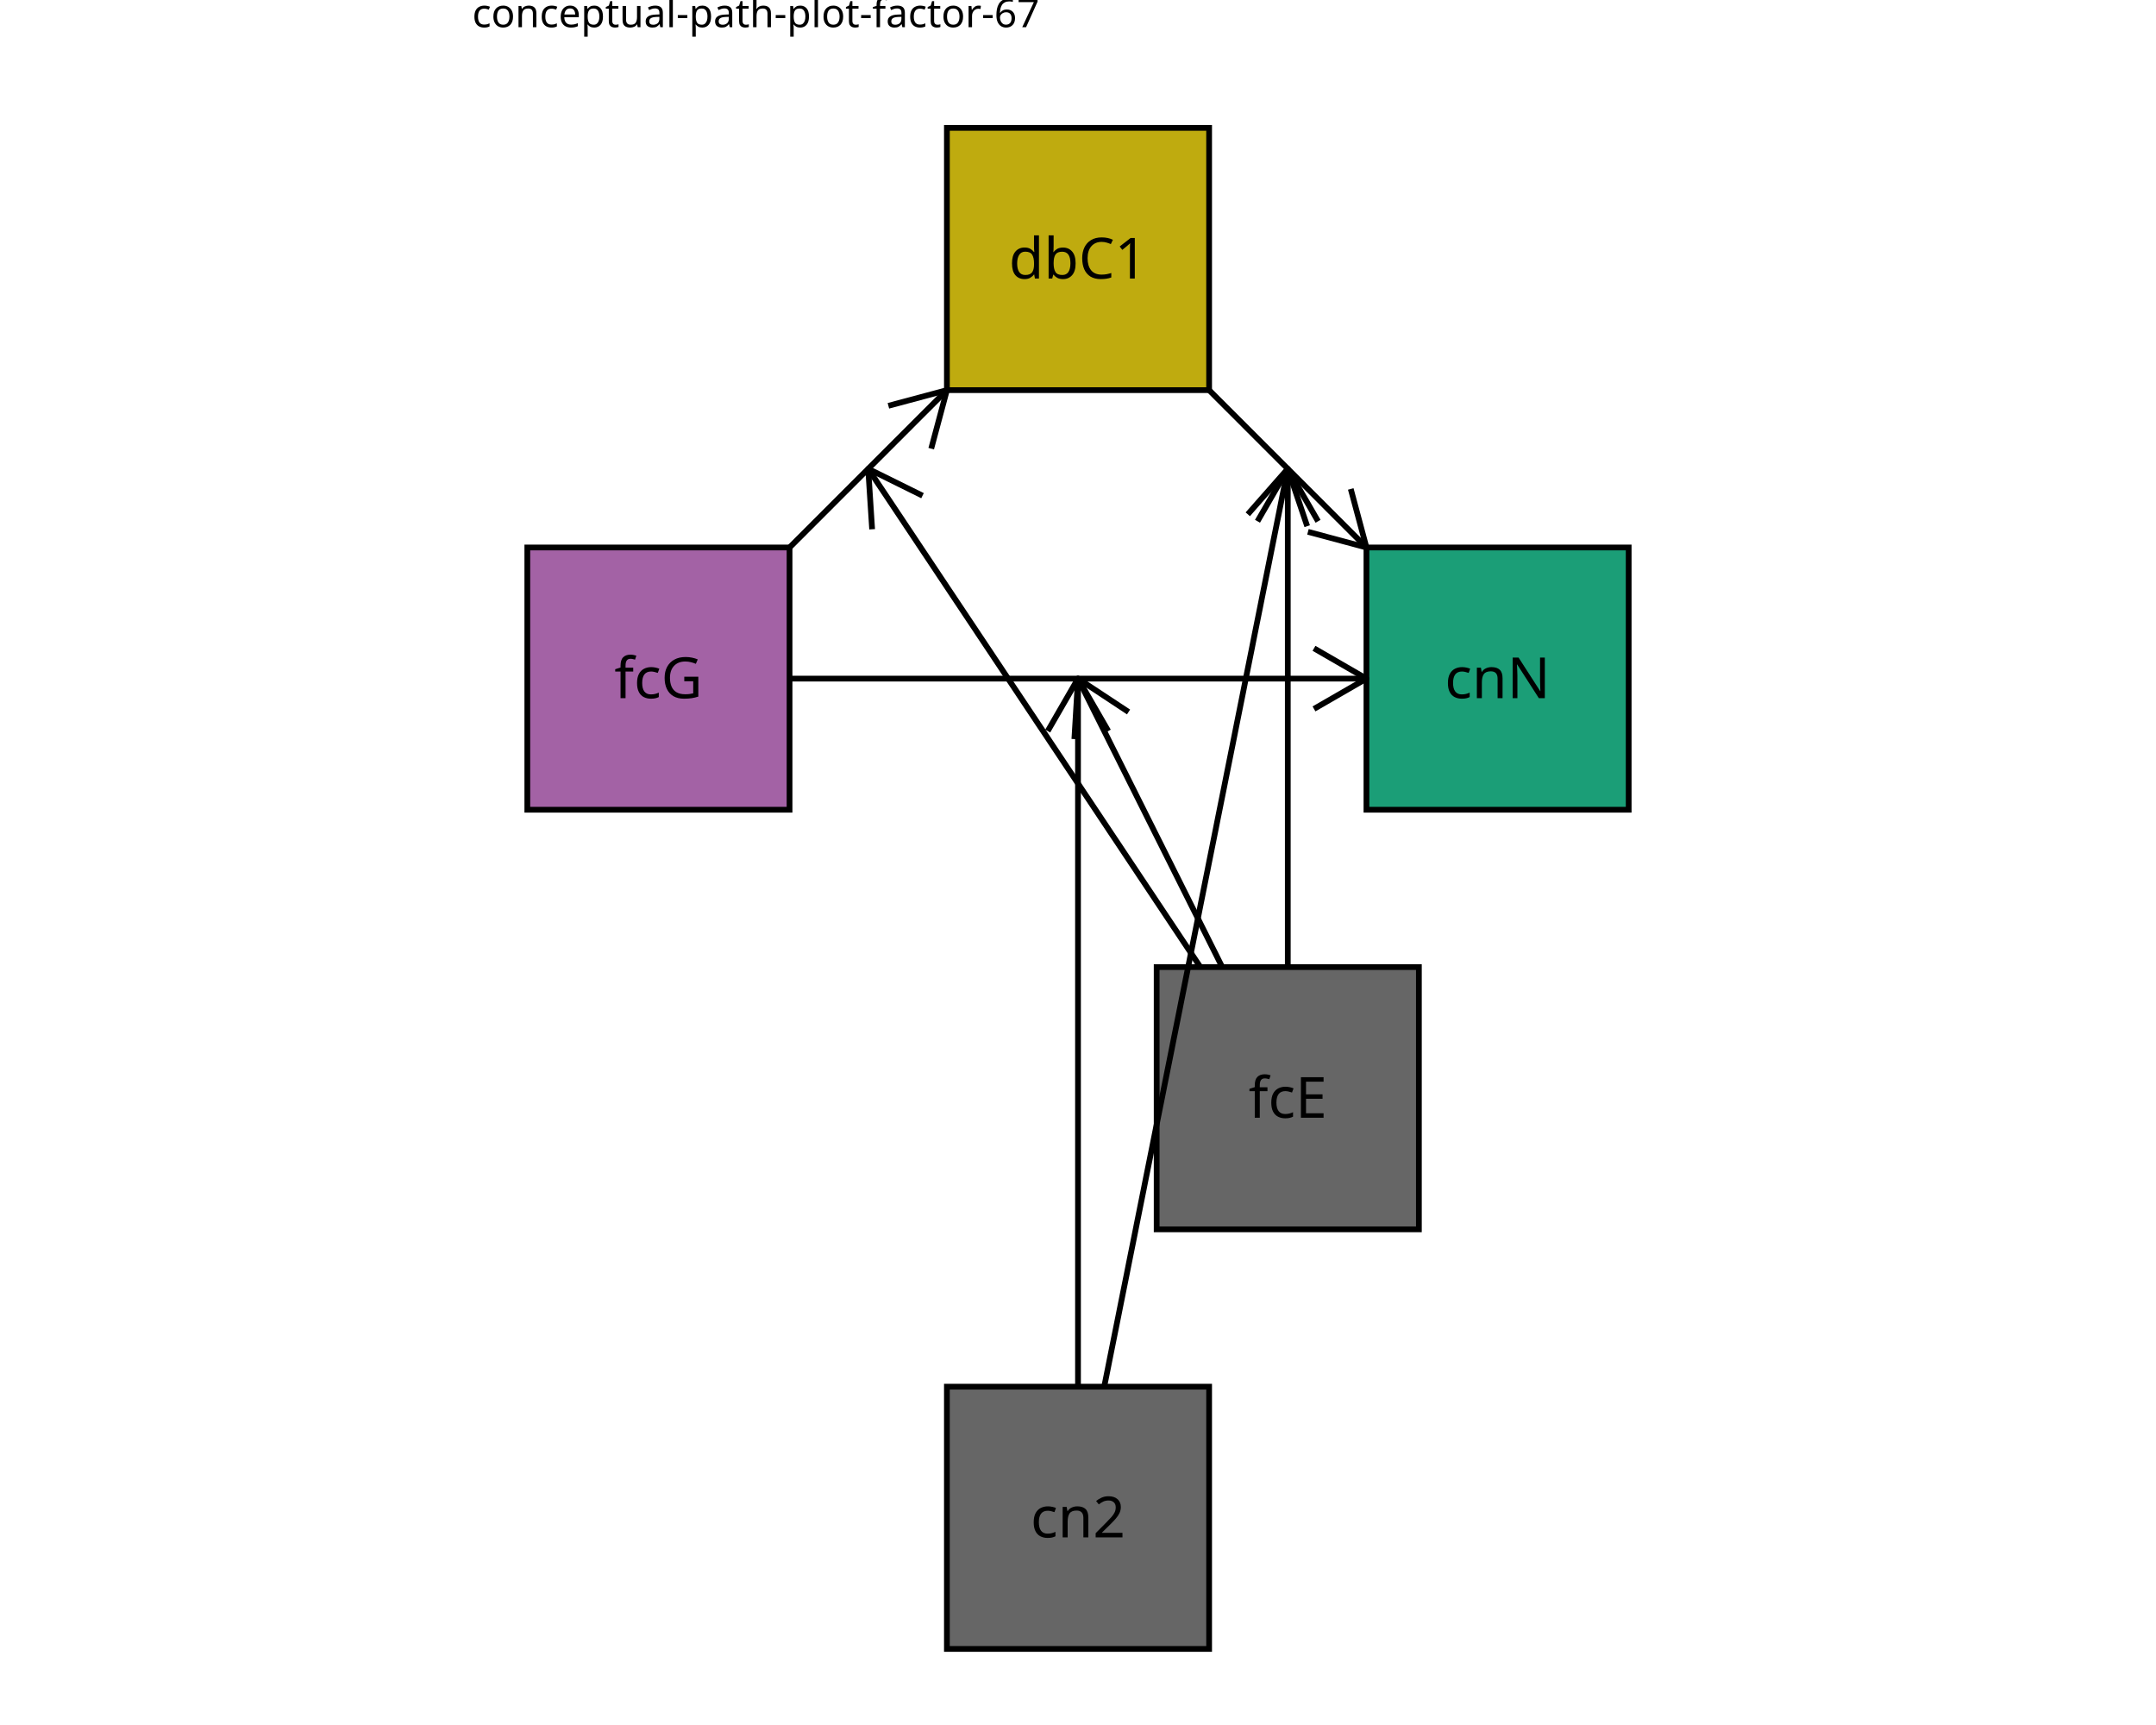
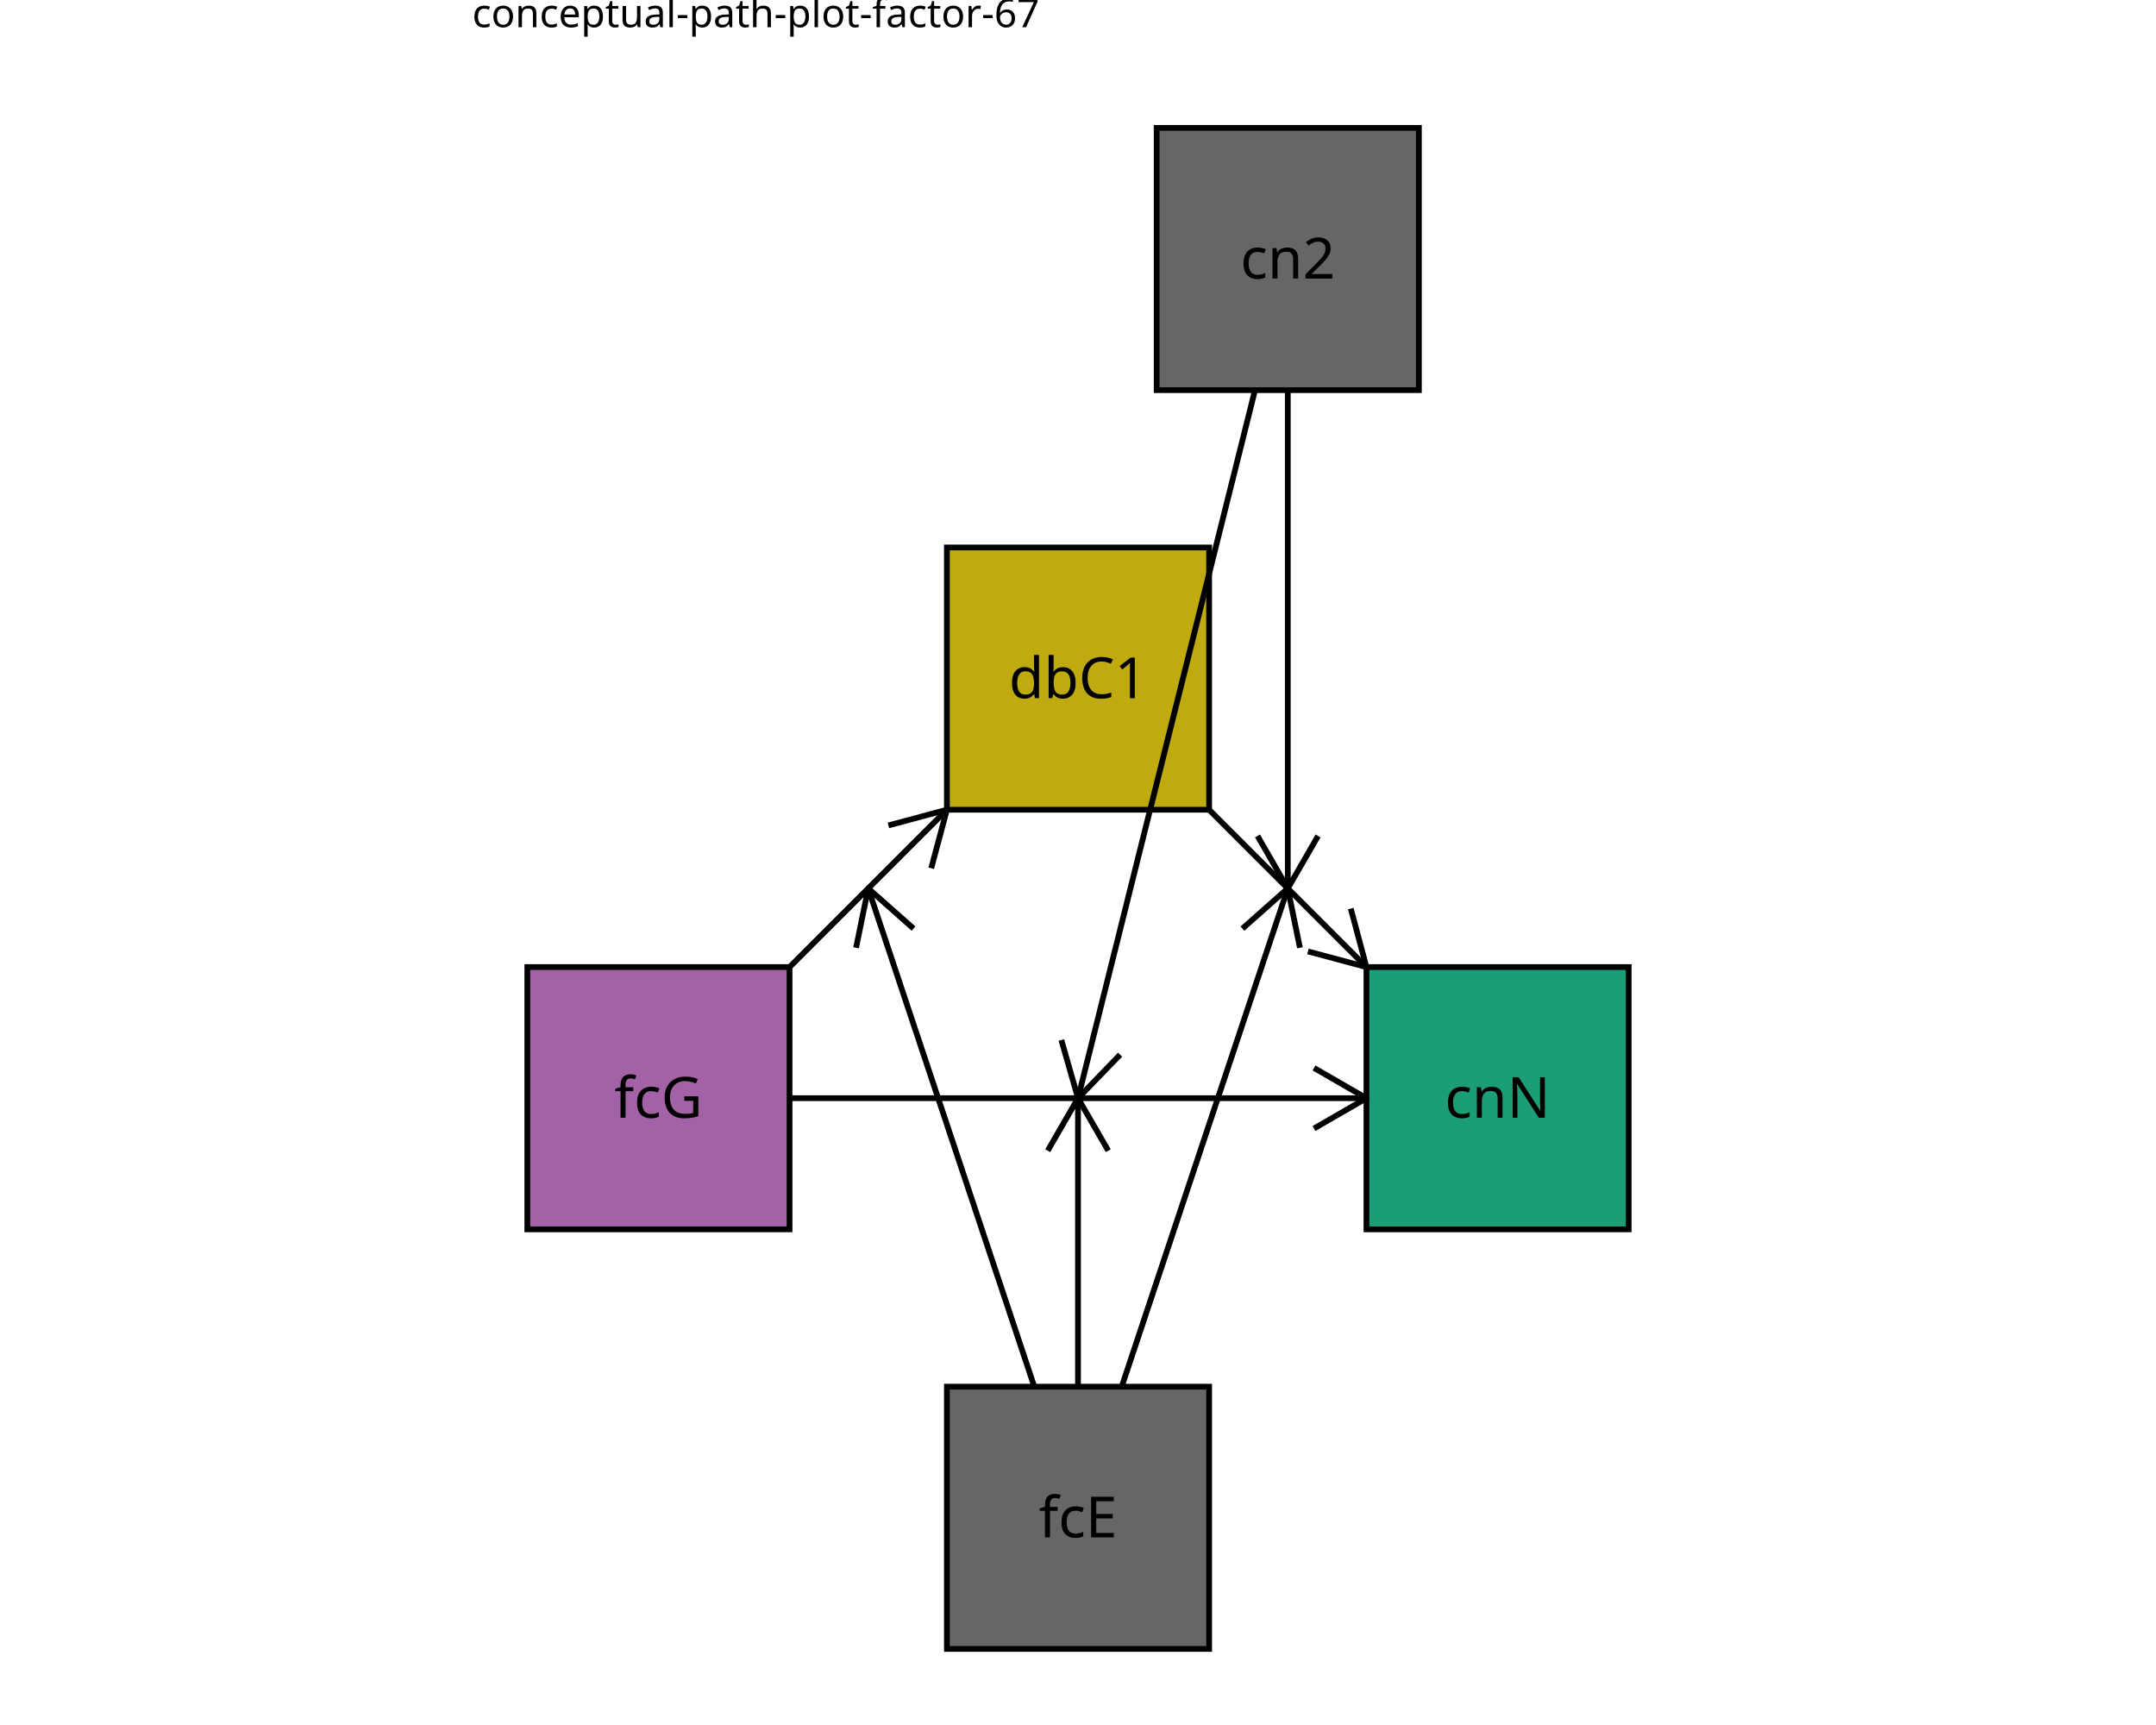
<svg xmlns="http://www.w3.org/2000/svg" class="svglite" data-engine-version="2.0" width="720.00pt" height="576.00pt" viewBox="0 0 720.00 576.00">
  <defs>
    <style type="text/css">
    .svglite line, .svglite polyline, .svglite polygon, .svglite path, .svglite rect, .svglite circle {
      fill: none;
      stroke: #000000;
      stroke-linecap: round;
      stroke-linejoin: round;
      stroke-miterlimit: 10.00;
    }
  </style>
  </defs>
  <rect width="100%" height="100%" style="stroke: none; fill: #FFFFFF;" />
  <defs>
    <clipPath id="cpMC4wMHw3MjAuMDB8MC4wMHw1NzYuMDA=">
      <rect x="0.00" y="0.00" width="720.00" height="576.00" />
    </clipPath>
  </defs>
  <g clip-path="url(#cpMC4wMHw3MjAuMDB8MC4wMHw1NzYuMDA=)">
</g>
  <defs>
    <clipPath id="cpMTU3LjcxfDU2Mi4yOXwwLjAwfDU3Ni4wMA==">
      <rect x="157.71" y="0.00" width="404.57" height="576.00" />
    </clipPath>
  </defs>
  <g clip-path="url(#cpMTU3LjcxfDU2Mi4yOXwwLjAwfDU3Ni4wMA==)">
    <rect x="157.71" y="0.00" width="404.57" height="576.00" style="stroke-width: 10.67; stroke: none;" />
  </g>
  <g clip-path="url(#cpMC4wMHw3MjAuMDB8MC4wMHw1NzYuMDA=)">
</g>
  <defs>
    <clipPath id="cpMTU3LjcxfDU2Mi4yOXwxNy4zMHw1NzYuMDA=">
      <rect x="157.71" y="17.30" width="404.57" height="558.70" />
    </clipPath>
  </defs>
  <g clip-path="url(#cpMTU3LjcxfDU2Mi4yOXwxNy4zMHw1NzYuMDA=)">
    <rect x="157.71" y="17.30" width="404.57" height="558.70" style="stroke-width: 10.67; stroke: none;" />
-     <rect x="176.10" y="182.81" width="87.57" height="87.57" style="stroke-width: 1.92; stroke-linecap: butt; stroke-linejoin: miter; fill: #A362A5;" />
-     <rect x="456.33" y="182.81" width="87.57" height="87.57" style="stroke-width: 1.92; stroke-linecap: butt; stroke-linejoin: miter; fill: #1B9E77;" />
-     <rect x="316.22" y="42.70" width="87.57" height="87.57" style="stroke-width: 1.92; stroke-linecap: butt; stroke-linejoin: miter; fill: #BFAB0F;" />
-     <rect x="386.27" y="322.92" width="87.57" height="87.57" style="stroke-width: 1.92; stroke-linecap: butt; stroke-linejoin: miter; fill: #666666;" />
+     <rect x="176.10" y="322.92" width="87.57" height="87.57" style="stroke-width: 1.92; stroke-linecap: butt; stroke-linejoin: miter; fill: #A362A5;" />
+     <rect x="456.33" y="322.92" width="87.57" height="87.57" style="stroke-width: 1.92; stroke-linecap: butt; stroke-linejoin: miter; fill: #1B9E77;" />
+     <rect x="316.22" y="182.81" width="87.57" height="87.57" style="stroke-width: 1.92; stroke-linecap: butt; stroke-linejoin: miter; fill: #BFAB0F;" />
    <rect x="316.22" y="463.03" width="87.57" height="87.57" style="stroke-width: 1.92; stroke-linecap: butt; stroke-linejoin: miter; fill: #666666;" />
-     <rect x="316.22" y="182.81" width="87.57" height="87.57" style="stroke-width: 1.92; stroke: none; stroke-linecap: butt; stroke-linejoin: miter;" />
-     <rect x="246.16" y="112.76" width="87.57" height="87.57" style="stroke-width: 1.92; stroke: none; stroke-linecap: butt; stroke-linejoin: miter;" />
-     <rect x="386.27" y="112.76" width="87.57" height="87.57" style="stroke-width: 1.92; stroke: none; stroke-linecap: butt; stroke-linejoin: miter;" />
-     <rect x="386.27" y="112.76" width="87.57" height="87.57" style="stroke-width: 1.92; stroke: none; stroke-linecap: butt; stroke-linejoin: miter;" />
-     <rect x="316.22" y="182.81" width="87.57" height="87.57" style="stroke-width: 1.92; stroke: none; stroke-linecap: butt; stroke-linejoin: miter;" />
-     <polyline points="263.67,226.60 265.18,226.60 268.01,226.60 270.84,226.60 273.67,226.60 276.50,226.60 279.33,226.60 282.16,226.60 284.99,226.60 287.82,226.60 290.65,226.60 293.48,226.60 296.31,226.60 299.14,226.60 301.97,226.60 304.80,226.60 307.63,226.60 310.47,226.60 313.30,226.60 316.13,226.60 318.96,226.60 321.79,226.60 324.62,226.60 327.45,226.60 330.28,226.60 333.11,226.60 335.94,226.60 338.77,226.60 341.60,226.60 344.43,226.60 347.26,226.60 350.09,226.60 352.92,226.60 355.75,226.60 358.58,226.60 361.42,226.60 364.25,226.60 367.08,226.60 369.91,226.60 372.74,226.60 375.57,226.60 378.40,226.60 381.23,226.60 384.06,226.60 386.89,226.60 389.72,226.60 392.55,226.60 395.38,226.60 398.21,226.60 401.04,226.60 403.87,226.60 406.70,226.60 409.53,226.60 412.37,226.60 415.20,226.60 418.03,226.60 420.86,226.60 423.69,226.60 426.52,226.60 429.35,226.60 432.18,226.60 435.01,226.60 437.84,226.60 440.67,226.60 443.50,226.60 446.33,226.60 449.16,226.60 451.99,226.60 454.82,226.60 456.33,226.60 " style="stroke-width: 1.92; stroke-linecap: butt;" />
-     <polyline points="438.81,236.71 456.33,226.60 438.81,216.48 " style="stroke-width: 1.92; stroke-linecap: butt;" />
-     <polyline points="400.87,322.92 400.34,322.13 398.92,320.00 397.50,317.88 396.09,315.76 394.67,313.64 393.26,311.51 391.84,309.39 390.43,307.27 389.01,305.14 387.60,303.02 386.18,300.90 384.77,298.77 383.35,296.65 381.94,294.53 380.52,292.41 379.11,290.28 377.69,288.16 376.28,286.04 374.86,283.91 373.45,281.79 372.03,279.67 370.61,277.55 369.20,275.42 367.78,273.30 366.37,271.18 364.95,269.05 363.54,266.93 362.12,264.81 360.71,262.69 359.29,260.56 357.88,258.44 356.46,256.32 355.05,254.19 353.63,252.07 352.22,249.95 350.80,247.83 349.39,245.70 347.97,243.58 346.55,241.46 345.14,239.33 343.72,237.21 342.31,235.09 340.89,232.96 339.48,230.84 338.06,228.72 336.65,226.60 335.23,224.47 333.82,222.35 332.40,220.23 330.99,218.10 329.57,215.98 328.16,213.86 326.74,211.74 325.33,209.61 323.91,207.49 322.50,205.37 321.08,203.24 319.66,201.12 318.25,199.00 316.83,196.88 315.42,194.75 314.00,192.63 312.59,190.51 311.17,188.38 309.76,186.26 308.34,184.14 306.93,182.02 305.51,179.89 304.10,177.77 302.68,175.65 301.27,173.52 299.85,171.40 298.44,169.28 297.02,167.15 295.61,165.03 294.19,162.91 292.77,160.79 291.36,158.66 289.94,156.54 " style="stroke-width: 1.92; stroke-linecap: butt;" />
-     <polyline points="308.08,165.51 289.94,156.54 291.25,176.73 " style="stroke-width: 1.92; stroke-linecap: butt;" />
-     <polyline points="430.06,322.92 430.06,322.13 430.06,320.00 430.06,317.88 430.06,315.76 430.06,313.64 430.06,311.51 430.06,309.39 430.06,307.27 430.06,305.14 430.06,303.02 430.06,300.90 430.06,298.77 430.06,296.65 430.06,294.53 430.06,292.41 430.06,290.28 430.06,288.16 430.06,286.04 430.06,283.91 430.06,281.79 430.06,279.67 430.06,277.55 430.06,275.42 430.06,273.30 430.06,271.18 430.06,269.05 430.06,266.93 430.06,264.81 430.06,262.69 430.06,260.56 430.06,258.44 430.06,256.32 430.06,254.19 430.06,252.07 430.06,249.95 430.06,247.83 430.06,245.70 430.06,243.58 430.06,241.46 430.06,239.33 430.06,237.21 430.06,235.09 430.06,232.96 430.06,230.84 430.06,228.72 430.06,226.60 430.06,224.47 430.06,222.35 430.06,220.23 430.06,218.10 430.06,215.98 430.06,213.86 430.06,211.74 430.06,209.61 430.06,207.49 430.06,205.37 430.06,203.24 430.06,201.12 430.06,199.00 430.06,196.88 430.06,194.75 430.06,192.63 430.06,190.51 430.06,188.38 430.06,186.26 430.06,184.14 430.06,182.02 430.06,179.89 430.06,177.77 430.06,175.65 430.06,173.52 430.06,171.40 430.06,169.28 430.06,167.15 430.06,165.03 430.06,162.91 430.06,160.79 430.06,158.66 430.06,156.54 " style="stroke-width: 1.92; stroke-linecap: butt;" />
-     <polyline points="440.17,174.06 430.06,156.54 419.94,174.06 " style="stroke-width: 1.92; stroke-linecap: butt;" />
-     <polyline points="368.76,463.03 369.20,460.82 369.91,457.29 370.61,453.75 371.32,450.21 372.03,446.67 372.74,443.13 373.45,439.59 374.15,436.06 374.86,432.52 375.57,428.98 376.28,425.44 376.98,421.90 377.69,418.37 378.40,414.83 379.11,411.29 379.81,407.75 380.52,404.21 381.23,400.67 381.94,397.14 382.64,393.60 383.35,390.06 384.06,386.52 384.77,382.98 385.47,379.45 386.18,375.91 386.89,372.37 387.60,368.83 388.31,365.29 389.01,361.75 389.72,358.22 390.43,354.68 391.14,351.14 391.84,347.60 392.55,344.06 393.26,340.53 393.97,336.99 394.67,333.45 395.38,329.91 396.09,326.37 396.80,322.83 397.50,319.30 398.21,315.76 398.92,312.22 399.63,308.68 400.34,305.14 401.04,301.61 401.75,298.07 402.46,294.53 403.17,290.99 403.87,287.45 404.58,283.91 405.29,280.38 406.00,276.84 406.70,273.30 407.41,269.76 408.12,266.22 408.83,262.69 409.53,259.15 410.24,255.61 410.95,252.07 411.66,248.53 412.37,244.99 413.07,241.46 413.78,237.92 414.49,234.38 415.20,230.84 415.90,227.30 416.61,223.77 417.32,220.23 418.03,216.69 418.73,213.15 419.44,209.61 420.15,206.07 420.86,202.54 421.56,199.00 422.27,195.46 422.98,191.92 423.69,188.38 424.39,184.85 425.10,181.31 425.81,177.77 426.52,174.23 427.23,170.69 427.93,167.15 428.64,163.62 429.35,160.08 430.06,156.54 " style="stroke-width: 1.92; stroke-linecap: butt;" />
-     <polyline points="436.54,175.70 430.06,156.54 416.70,171.73 " style="stroke-width: 1.92; stroke-linecap: butt;" />
-     <polyline points="360.00,463.03 360.00,461.53 360.00,458.70 360.00,455.87 360.00,453.04 360.00,450.21 360.00,447.38 360.00,444.55 360.00,441.72 360.00,438.89 360.00,436.06 360.00,433.23 360.00,430.40 360.00,427.56 360.00,424.73 360.00,421.90 360.00,419.07 360.00,416.24 360.00,413.41 360.00,410.58 360.00,407.75 360.00,404.92 360.00,402.09 360.00,399.26 360.00,396.43 360.00,393.60 360.00,390.77 360.00,387.94 360.00,385.11 360.00,382.28 360.00,379.45 360.00,376.61 360.00,373.78 360.00,370.95 360.00,368.12 360.00,365.29 360.00,362.46 360.00,359.63 360.00,356.80 360.00,353.97 360.00,351.14 360.00,348.31 360.00,345.48 360.00,342.65 360.00,339.82 360.00,336.99 360.00,334.16 360.00,331.33 360.00,328.50 360.00,325.67 360.00,322.83 360.00,320.00 360.00,317.17 360.00,314.34 360.00,311.51 360.00,308.68 360.00,305.85 360.00,303.02 360.00,300.19 360.00,297.36 360.00,294.53 360.00,291.70 360.00,288.87 360.00,286.04 360.00,283.21 360.00,280.38 360.00,277.55 360.00,274.72 360.00,271.88 360.00,269.05 360.00,266.22 360.00,263.39 360.00,260.56 360.00,257.73 360.00,254.90 360.00,252.07 360.00,249.24 360.00,246.41 360.00,243.58 360.00,240.75 360.00,237.92 360.00,235.09 360.00,232.26 360.00,229.43 360.00,226.60 " style="stroke-width: 1.92; stroke-linecap: butt;" />
-     <polyline points="370.11,244.11 360.00,226.60 349.89,244.11 " style="stroke-width: 1.92; stroke-linecap: butt;" />
-     <polyline points="263.67,182.81 263.76,182.72 265.18,181.31 266.59,179.89 268.01,178.48 269.42,177.06 270.84,175.65 272.25,174.23 273.67,172.82 275.08,171.40 276.50,169.99 277.91,168.57 279.33,167.15 280.74,165.74 282.16,164.32 283.58,162.91 284.99,161.49 286.41,160.08 287.82,158.66 289.24,157.25 290.65,155.83 292.07,154.42 293.48,153.00 294.90,151.59 296.31,150.17 297.73,148.76 299.14,147.34 300.56,145.93 301.97,144.51 303.39,143.10 304.80,141.68 306.22,140.26 307.63,138.85 309.05,137.43 310.47,136.02 311.88,134.60 313.30,133.19 314.71,131.77 316.13,130.36 316.22,130.27 " style="stroke-width: 1.92; stroke-linecap: butt;" />
-     <polyline points="310.98,149.81 316.22,130.27 296.68,135.50 " style="stroke-width: 1.92; stroke-linecap: butt;" />
-     <polyline points="403.78,130.27 403.87,130.36 405.29,131.77 406.70,133.19 408.12,134.60 409.53,136.02 410.95,137.43 412.37,138.85 413.78,140.26 415.20,141.68 416.61,143.10 418.03,144.51 419.44,145.93 420.86,147.34 422.27,148.76 423.69,150.17 425.10,151.59 426.52,153.00 427.93,154.42 429.35,155.83 430.76,157.25 432.18,158.66 433.59,160.08 435.01,161.49 436.42,162.91 437.84,164.32 439.26,165.74 440.67,167.15 442.09,168.57 443.50,169.99 444.92,171.40 446.33,172.82 447.75,174.23 449.16,175.65 450.58,177.06 451.99,178.48 453.41,179.89 454.82,181.31 456.24,182.72 456.33,182.81 " style="stroke-width: 1.92; stroke-linecap: butt;" />
-     <polyline points="436.79,177.58 456.33,182.81 451.09,163.27 " style="stroke-width: 1.92; stroke-linecap: butt;" />
-     <polyline points="408.16,322.92 408.12,322.83 407.41,321.42 406.70,320.00 406.00,318.59 405.29,317.17 404.58,315.76 403.87,314.34 403.17,312.93 402.46,311.51 401.75,310.10 401.04,308.68 400.34,307.27 399.63,305.85 398.92,304.44 398.21,303.02 397.50,301.61 396.80,300.19 396.09,298.77 395.38,297.36 394.67,295.94 393.97,294.53 393.26,293.11 392.55,291.70 391.84,290.28 391.14,288.87 390.43,287.45 389.72,286.04 389.01,284.62 388.31,283.21 387.60,281.79 386.89,280.38 386.18,278.96 385.47,277.55 384.77,276.13 384.06,274.72 383.35,273.30 382.64,271.88 381.94,270.47 381.23,269.05 380.52,267.64 379.81,266.22 379.11,264.81 378.40,263.39 377.69,261.98 376.98,260.56 376.28,259.15 375.57,257.73 374.86,256.32 374.15,254.90 373.45,253.49 372.74,252.07 372.03,250.66 371.32,249.24 370.61,247.83 369.91,246.41 369.20,244.99 368.49,243.58 367.78,242.16 367.08,240.75 366.37,239.33 365.66,237.92 364.95,236.50 364.25,235.09 363.54,233.67 362.83,232.26 362.12,230.84 361.42,229.43 360.71,228.01 360.00,226.60 " style="stroke-width: 1.92; stroke-linecap: butt;" />
-     <polyline points="376.88,237.74 360.00,226.60 358.79,246.79 " style="stroke-width: 1.92; stroke-linecap: butt;" />
-     <text x="219.89" y="233.12" text-anchor="middle" style="font-size: 18.97px; font-family: sans;" textLength="29.52px" lengthAdjust="spacingAndGlyphs">fcG</text>
-     <text x="500.11" y="233.12" text-anchor="middle" style="font-size: 18.97px; font-family: sans;" textLength="33.74px" lengthAdjust="spacingAndGlyphs">cnN</text>
-     <text x="360.00" y="93.01" text-anchor="middle" style="font-size: 18.97px; font-family: sans;" textLength="45.35px" lengthAdjust="spacingAndGlyphs">dbC1</text>
-     <text x="430.06" y="373.23" text-anchor="middle" style="font-size: 18.97px; font-family: sans;" textLength="27.42px" lengthAdjust="spacingAndGlyphs">fcE</text>
-     <text x="360.00" y="513.35" text-anchor="middle" style="font-size: 18.97px; font-family: sans;" textLength="30.59px" lengthAdjust="spacingAndGlyphs">cn2</text>
+     <rect x="386.27" y="42.70" width="87.57" height="87.57" style="stroke-width: 1.92; stroke-linecap: butt; stroke-linejoin: miter; fill: #666666;" />
+     <rect x="316.22" y="322.92" width="87.57" height="87.57" style="stroke-width: 1.92; stroke: none; stroke-linecap: butt; stroke-linejoin: miter;" />
+     <rect x="246.16" y="252.87" width="87.57" height="87.57" style="stroke-width: 1.92; stroke: none; stroke-linecap: butt; stroke-linejoin: miter;" />
+     <rect x="386.27" y="252.87" width="87.57" height="87.57" style="stroke-width: 1.92; stroke: none; stroke-linecap: butt; stroke-linejoin: miter;" />
+     <rect x="386.27" y="252.87" width="87.57" height="87.57" style="stroke-width: 1.92; stroke: none; stroke-linecap: butt; stroke-linejoin: miter;" />
+     <rect x="316.22" y="322.92" width="87.57" height="87.57" style="stroke-width: 1.92; stroke: none; stroke-linecap: butt; stroke-linejoin: miter;" />
+     <polyline points="263.67,366.71 265.18,366.71 268.01,366.71 270.84,366.71 273.67,366.71 276.50,366.71 279.33,366.71 282.16,366.71 284.99,366.71 287.82,366.71 290.65,366.71 293.48,366.71 296.31,366.71 299.14,366.71 301.97,366.71 304.80,366.71 307.63,366.71 310.47,366.71 313.30,366.71 316.13,366.71 318.96,366.71 321.79,366.71 324.62,366.71 327.45,366.71 330.28,366.71 333.11,366.71 335.94,366.71 338.77,366.71 341.60,366.71 344.43,366.71 347.26,366.71 350.09,366.71 352.92,366.71 355.75,366.71 358.58,366.71 361.42,366.71 364.25,366.71 367.08,366.71 369.91,366.71 372.74,366.71 375.57,366.71 378.40,366.71 381.23,366.71 384.06,366.71 386.89,366.71 389.72,366.71 392.55,366.71 395.38,366.71 398.21,366.71 401.04,366.71 403.87,366.71 406.70,366.71 409.53,366.71 412.37,366.71 415.20,366.71 418.03,366.71 420.86,366.71 423.69,366.71 426.52,366.71 429.35,366.71 432.18,366.71 435.01,366.71 437.84,366.71 440.67,366.71 443.50,366.71 446.33,366.71 449.16,366.71 451.99,366.71 454.82,366.71 456.33,366.71 " style="stroke-width: 1.92; stroke-linecap: butt;" />
+     <polyline points="438.81,376.82 456.33,366.71 438.81,356.59 " style="stroke-width: 1.92; stroke-linecap: butt;" />
+     <polyline points="345.41,463.03 345.14,462.24 344.43,460.12 343.72,457.99 343.02,455.87 342.31,453.75 341.60,451.62 340.89,449.50 340.19,447.38 339.48,445.26 338.77,443.13 338.06,441.01 337.36,438.89 336.65,436.76 335.94,434.64 335.23,432.52 334.53,430.40 333.82,428.27 333.11,426.15 332.40,424.03 331.69,421.90 330.99,419.78 330.28,417.66 329.57,415.53 328.86,413.41 328.16,411.29 327.45,409.17 326.74,407.04 326.03,404.92 325.33,402.80 324.62,400.67 323.91,398.55 323.20,396.43 322.50,394.31 321.79,392.18 321.08,390.06 320.37,387.94 319.66,385.81 318.96,383.69 318.25,381.57 317.54,379.45 316.83,377.32 316.13,375.20 315.42,373.08 314.71,370.95 314.00,368.83 313.30,366.71 312.59,364.59 311.88,362.46 311.17,360.34 310.47,358.22 309.76,356.09 309.05,353.97 308.34,351.85 307.63,349.72 306.93,347.60 306.22,345.48 305.51,343.36 304.80,341.23 304.10,339.11 303.39,336.99 302.68,334.86 301.97,332.74 301.27,330.62 300.56,328.50 299.85,326.37 299.14,324.25 298.44,322.13 297.73,320.00 297.02,317.88 296.31,315.76 295.61,313.64 294.90,311.51 294.19,309.39 293.48,307.27 292.77,305.14 292.07,303.02 291.36,300.90 290.65,298.77 289.94,296.65 " style="stroke-width: 1.92; stroke-linecap: butt;" />
+     <polyline points="305.08,310.07 289.94,296.65 285.89,316.47 " style="stroke-width: 1.92; stroke-linecap: butt;" />
+     <polyline points="374.59,463.03 374.86,462.24 375.57,460.12 376.28,457.99 376.98,455.87 377.69,453.75 378.40,451.62 379.11,449.50 379.81,447.38 380.52,445.26 381.23,443.13 381.94,441.01 382.64,438.89 383.35,436.76 384.06,434.64 384.77,432.52 385.47,430.40 386.18,428.27 386.89,426.15 387.60,424.03 388.31,421.90 389.01,419.78 389.72,417.66 390.43,415.53 391.14,413.41 391.84,411.29 392.55,409.17 393.26,407.04 393.97,404.92 394.67,402.80 395.38,400.67 396.09,398.55 396.80,396.43 397.50,394.31 398.21,392.18 398.92,390.06 399.63,387.94 400.34,385.81 401.04,383.69 401.75,381.57 402.46,379.45 403.17,377.32 403.87,375.20 404.58,373.08 405.29,370.95 406.00,368.83 406.70,366.71 407.41,364.59 408.12,362.46 408.83,360.34 409.53,358.22 410.24,356.09 410.95,353.97 411.66,351.85 412.37,349.72 413.07,347.60 413.78,345.48 414.49,343.36 415.20,341.23 415.90,339.11 416.61,336.99 417.32,334.86 418.03,332.74 418.73,330.62 419.44,328.50 420.15,326.37 420.86,324.25 421.56,322.13 422.27,320.00 422.98,317.88 423.69,315.76 424.39,313.64 425.10,311.51 425.81,309.39 426.52,307.27 427.23,305.14 427.93,303.02 428.64,300.90 429.35,298.77 430.06,296.65 " style="stroke-width: 1.92; stroke-linecap: butt;" />
+     <polyline points="434.11,316.47 430.06,296.65 414.92,310.07 " style="stroke-width: 1.92; stroke-linecap: butt;" />
+     <polyline points="430.06,130.27 430.06,131.07 430.06,133.19 430.06,135.31 430.06,137.43 430.06,139.56 430.06,141.68 430.06,143.80 430.06,145.93 430.06,148.05 430.06,150.17 430.06,152.29 430.06,154.42 430.06,156.54 430.06,158.66 430.06,160.79 430.06,162.91 430.06,165.03 430.06,167.15 430.06,169.28 430.06,171.40 430.06,173.52 430.06,175.65 430.06,177.77 430.06,179.89 430.06,182.02 430.06,184.14 430.06,186.26 430.06,188.38 430.06,190.51 430.06,192.63 430.06,194.75 430.06,196.88 430.06,199.00 430.06,201.12 430.06,203.24 430.06,205.37 430.06,207.49 430.06,209.61 430.06,211.74 430.06,213.86 430.06,215.98 430.06,218.10 430.06,220.23 430.06,222.35 430.06,224.47 430.06,226.60 430.06,228.72 430.06,230.84 430.06,232.96 430.06,235.09 430.06,237.21 430.06,239.33 430.06,241.46 430.06,243.58 430.06,245.70 430.06,247.83 430.06,249.95 430.06,252.07 430.06,254.19 430.06,256.32 430.06,258.44 430.06,260.56 430.06,262.69 430.06,264.81 430.06,266.93 430.06,269.05 430.06,271.18 430.06,273.30 430.06,275.42 430.06,277.55 430.06,279.67 430.06,281.79 430.06,283.91 430.06,286.04 430.06,288.16 430.06,290.28 430.06,292.41 430.06,294.53 430.06,296.65 " style="stroke-width: 1.92; stroke-linecap: butt;" />
+     <polyline points="419.94,279.13 430.06,296.65 440.17,279.13 " style="stroke-width: 1.92; stroke-linecap: butt;" />
+     <polyline points="419.11,130.27 418.73,131.77 418.03,134.60 417.32,137.43 416.61,140.26 415.90,143.10 415.20,145.93 414.49,148.76 413.78,151.59 413.07,154.42 412.37,157.25 411.66,160.08 410.95,162.91 410.24,165.74 409.53,168.57 408.83,171.40 408.12,174.23 407.41,177.06 406.70,179.89 406.00,182.72 405.29,185.55 404.58,188.38 403.87,191.21 403.17,194.04 402.46,196.88 401.75,199.71 401.04,202.54 400.34,205.37 399.63,208.20 398.92,211.03 398.21,213.86 397.50,216.69 396.80,219.52 396.09,222.35 395.38,225.18 394.67,228.01 393.97,230.84 393.26,233.67 392.55,236.50 391.84,239.33 391.14,242.16 390.43,244.99 389.72,247.83 389.01,250.66 388.31,253.49 387.60,256.32 386.89,259.15 386.18,261.98 385.47,264.81 384.77,267.64 384.06,270.47 383.35,273.30 382.64,276.13 381.94,278.96 381.23,281.79 380.52,284.62 379.81,287.45 379.11,290.28 378.40,293.11 377.69,295.94 376.98,298.77 376.28,301.61 375.57,304.44 374.86,307.27 374.15,310.10 373.45,312.93 372.74,315.76 372.03,318.59 371.32,321.42 370.61,324.25 369.91,327.08 369.20,329.91 368.49,332.74 367.78,335.57 367.08,338.40 366.37,341.23 365.66,344.06 364.95,346.89 364.25,349.72 363.54,352.56 362.83,355.39 362.12,358.22 361.42,361.05 360.71,363.88 360.00,366.71 " style="stroke-width: 1.92; stroke-linecap: butt;" />
+     <polyline points="354.44,347.26 360.00,366.71 374.06,352.17 " style="stroke-width: 1.92; stroke-linecap: butt;" />
+     <polyline points="263.67,322.92 263.76,322.83 265.18,321.42 266.59,320.00 268.01,318.59 269.42,317.17 270.84,315.76 272.25,314.34 273.67,312.93 275.08,311.51 276.50,310.10 277.91,308.68 279.33,307.27 280.74,305.85 282.16,304.44 283.58,303.02 284.99,301.61 286.41,300.19 287.82,298.77 289.24,297.36 290.65,295.94 292.07,294.53 293.48,293.11 294.90,291.70 296.31,290.28 297.73,288.87 299.14,287.45 300.56,286.04 301.97,284.62 303.39,283.21 304.80,281.79 306.22,280.38 307.63,278.96 309.05,277.55 310.47,276.13 311.88,274.72 313.30,273.30 314.71,271.88 316.13,270.47 316.22,270.38 " style="stroke-width: 1.92; stroke-linecap: butt;" />
+     <polyline points="310.98,289.92 316.22,270.38 296.68,275.62 " style="stroke-width: 1.92; stroke-linecap: butt;" />
+     <polyline points="403.78,270.38 403.87,270.47 405.29,271.88 406.70,273.30 408.12,274.72 409.53,276.13 410.95,277.55 412.37,278.96 413.78,280.38 415.20,281.79 416.61,283.21 418.03,284.62 419.44,286.04 420.86,287.45 422.27,288.87 423.69,290.28 425.10,291.70 426.52,293.11 427.93,294.53 429.35,295.94 430.76,297.36 432.18,298.77 433.59,300.19 435.01,301.61 436.42,303.02 437.84,304.44 439.26,305.85 440.67,307.27 442.09,308.68 443.50,310.10 444.92,311.51 446.33,312.93 447.75,314.34 449.16,315.76 450.58,317.17 451.99,318.59 453.41,320.00 454.82,321.42 456.24,322.83 456.33,322.92 " style="stroke-width: 1.92; stroke-linecap: butt;" />
+     <polyline points="436.79,317.69 456.33,322.92 451.09,303.38 " style="stroke-width: 1.92; stroke-linecap: butt;" />
+     <polyline points="360.00,463.03 360.00,462.95 360.00,461.53 360.00,460.12 360.00,458.70 360.00,457.29 360.00,455.87 360.00,454.45 360.00,453.04 360.00,451.62 360.00,450.21 360.00,448.79 360.00,447.38 360.00,445.96 360.00,444.55 360.00,443.13 360.00,441.72 360.00,440.30 360.00,438.89 360.00,437.47 360.00,436.06 360.00,434.64 360.00,433.23 360.00,431.81 360.00,430.40 360.00,428.98 360.00,427.56 360.00,426.15 360.00,424.73 360.00,423.32 360.00,421.90 360.00,420.49 360.00,419.07 360.00,417.66 360.00,416.24 360.00,414.83 360.00,413.41 360.00,412.00 360.00,410.58 360.00,409.17 360.00,407.75 360.00,406.34 360.00,404.92 360.00,403.50 360.00,402.09 360.00,400.67 360.00,399.26 360.00,397.84 360.00,396.43 360.00,395.01 360.00,393.60 360.00,392.18 360.00,390.77 360.00,389.35 360.00,387.94 360.00,386.52 360.00,385.11 360.00,383.69 360.00,382.28 360.00,380.86 360.00,379.45 360.00,378.03 360.00,376.61 360.00,375.20 360.00,373.78 360.00,372.37 360.00,370.95 360.00,369.54 360.00,368.12 360.00,366.71 " style="stroke-width: 1.92; stroke-linecap: butt;" />
+     <polyline points="370.11,384.23 360.00,366.71 349.89,384.23 " style="stroke-width: 1.92; stroke-linecap: butt;" />
+     <text x="219.89" y="373.23" text-anchor="middle" style="font-size: 18.97px; font-family: sans;" textLength="29.52px" lengthAdjust="spacingAndGlyphs">fcG</text>
+     <text x="500.11" y="373.23" text-anchor="middle" style="font-size: 18.97px; font-family: sans;" textLength="33.74px" lengthAdjust="spacingAndGlyphs">cnN</text>
+     <text x="360.00" y="233.12" text-anchor="middle" style="font-size: 18.97px; font-family: sans;" textLength="45.35px" lengthAdjust="spacingAndGlyphs">dbC1</text>
+     <text x="360.00" y="513.35" text-anchor="middle" style="font-size: 18.97px; font-family: sans;" textLength="27.42px" lengthAdjust="spacingAndGlyphs">fcE</text>
+     <text x="430.06" y="93.01" text-anchor="middle" style="font-size: 18.97px; font-family: sans;" textLength="30.59px" lengthAdjust="spacingAndGlyphs">cn2</text>
  </g>
  <g clip-path="url(#cpMC4wMHw3MjAuMDB8MC4wMHw1NzYuMDA=)">
    <text x="157.71" y="9.08" style="font-size: 13.20px; font-family: sans;" textLength="176.12px" lengthAdjust="spacingAndGlyphs">conceptual-path-plot-factor-67</text>
  </g>
</svg>
